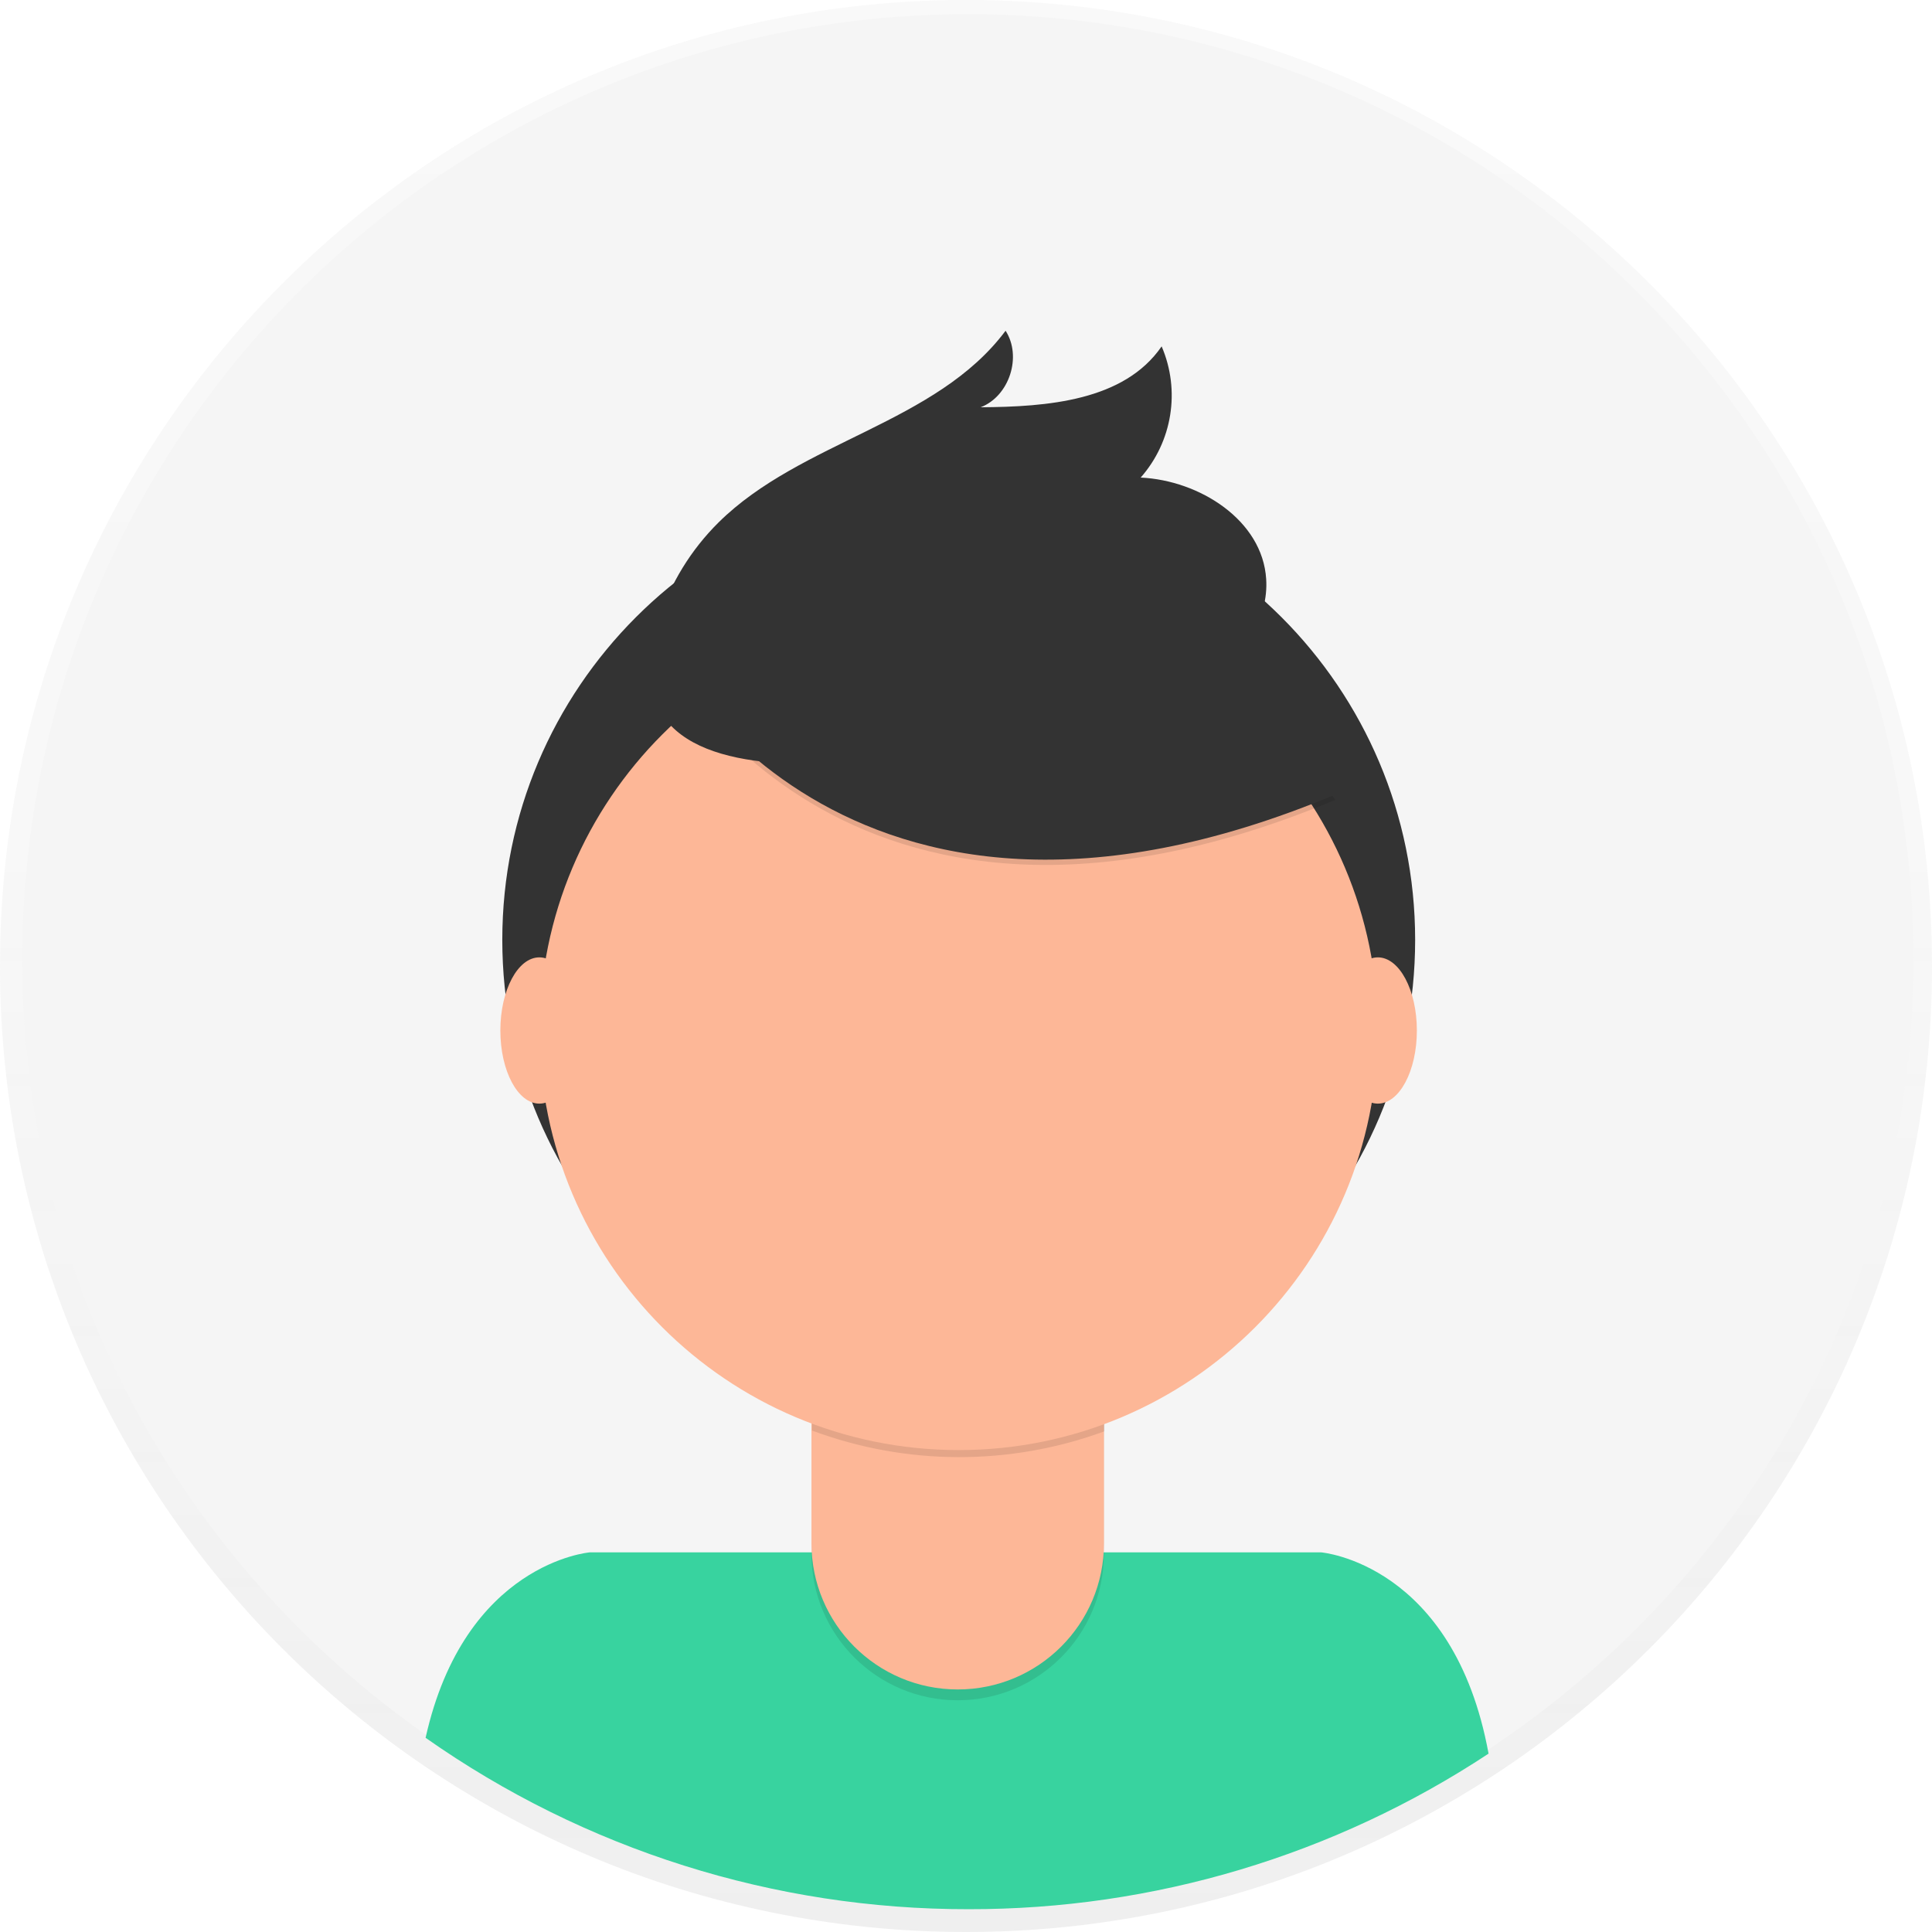
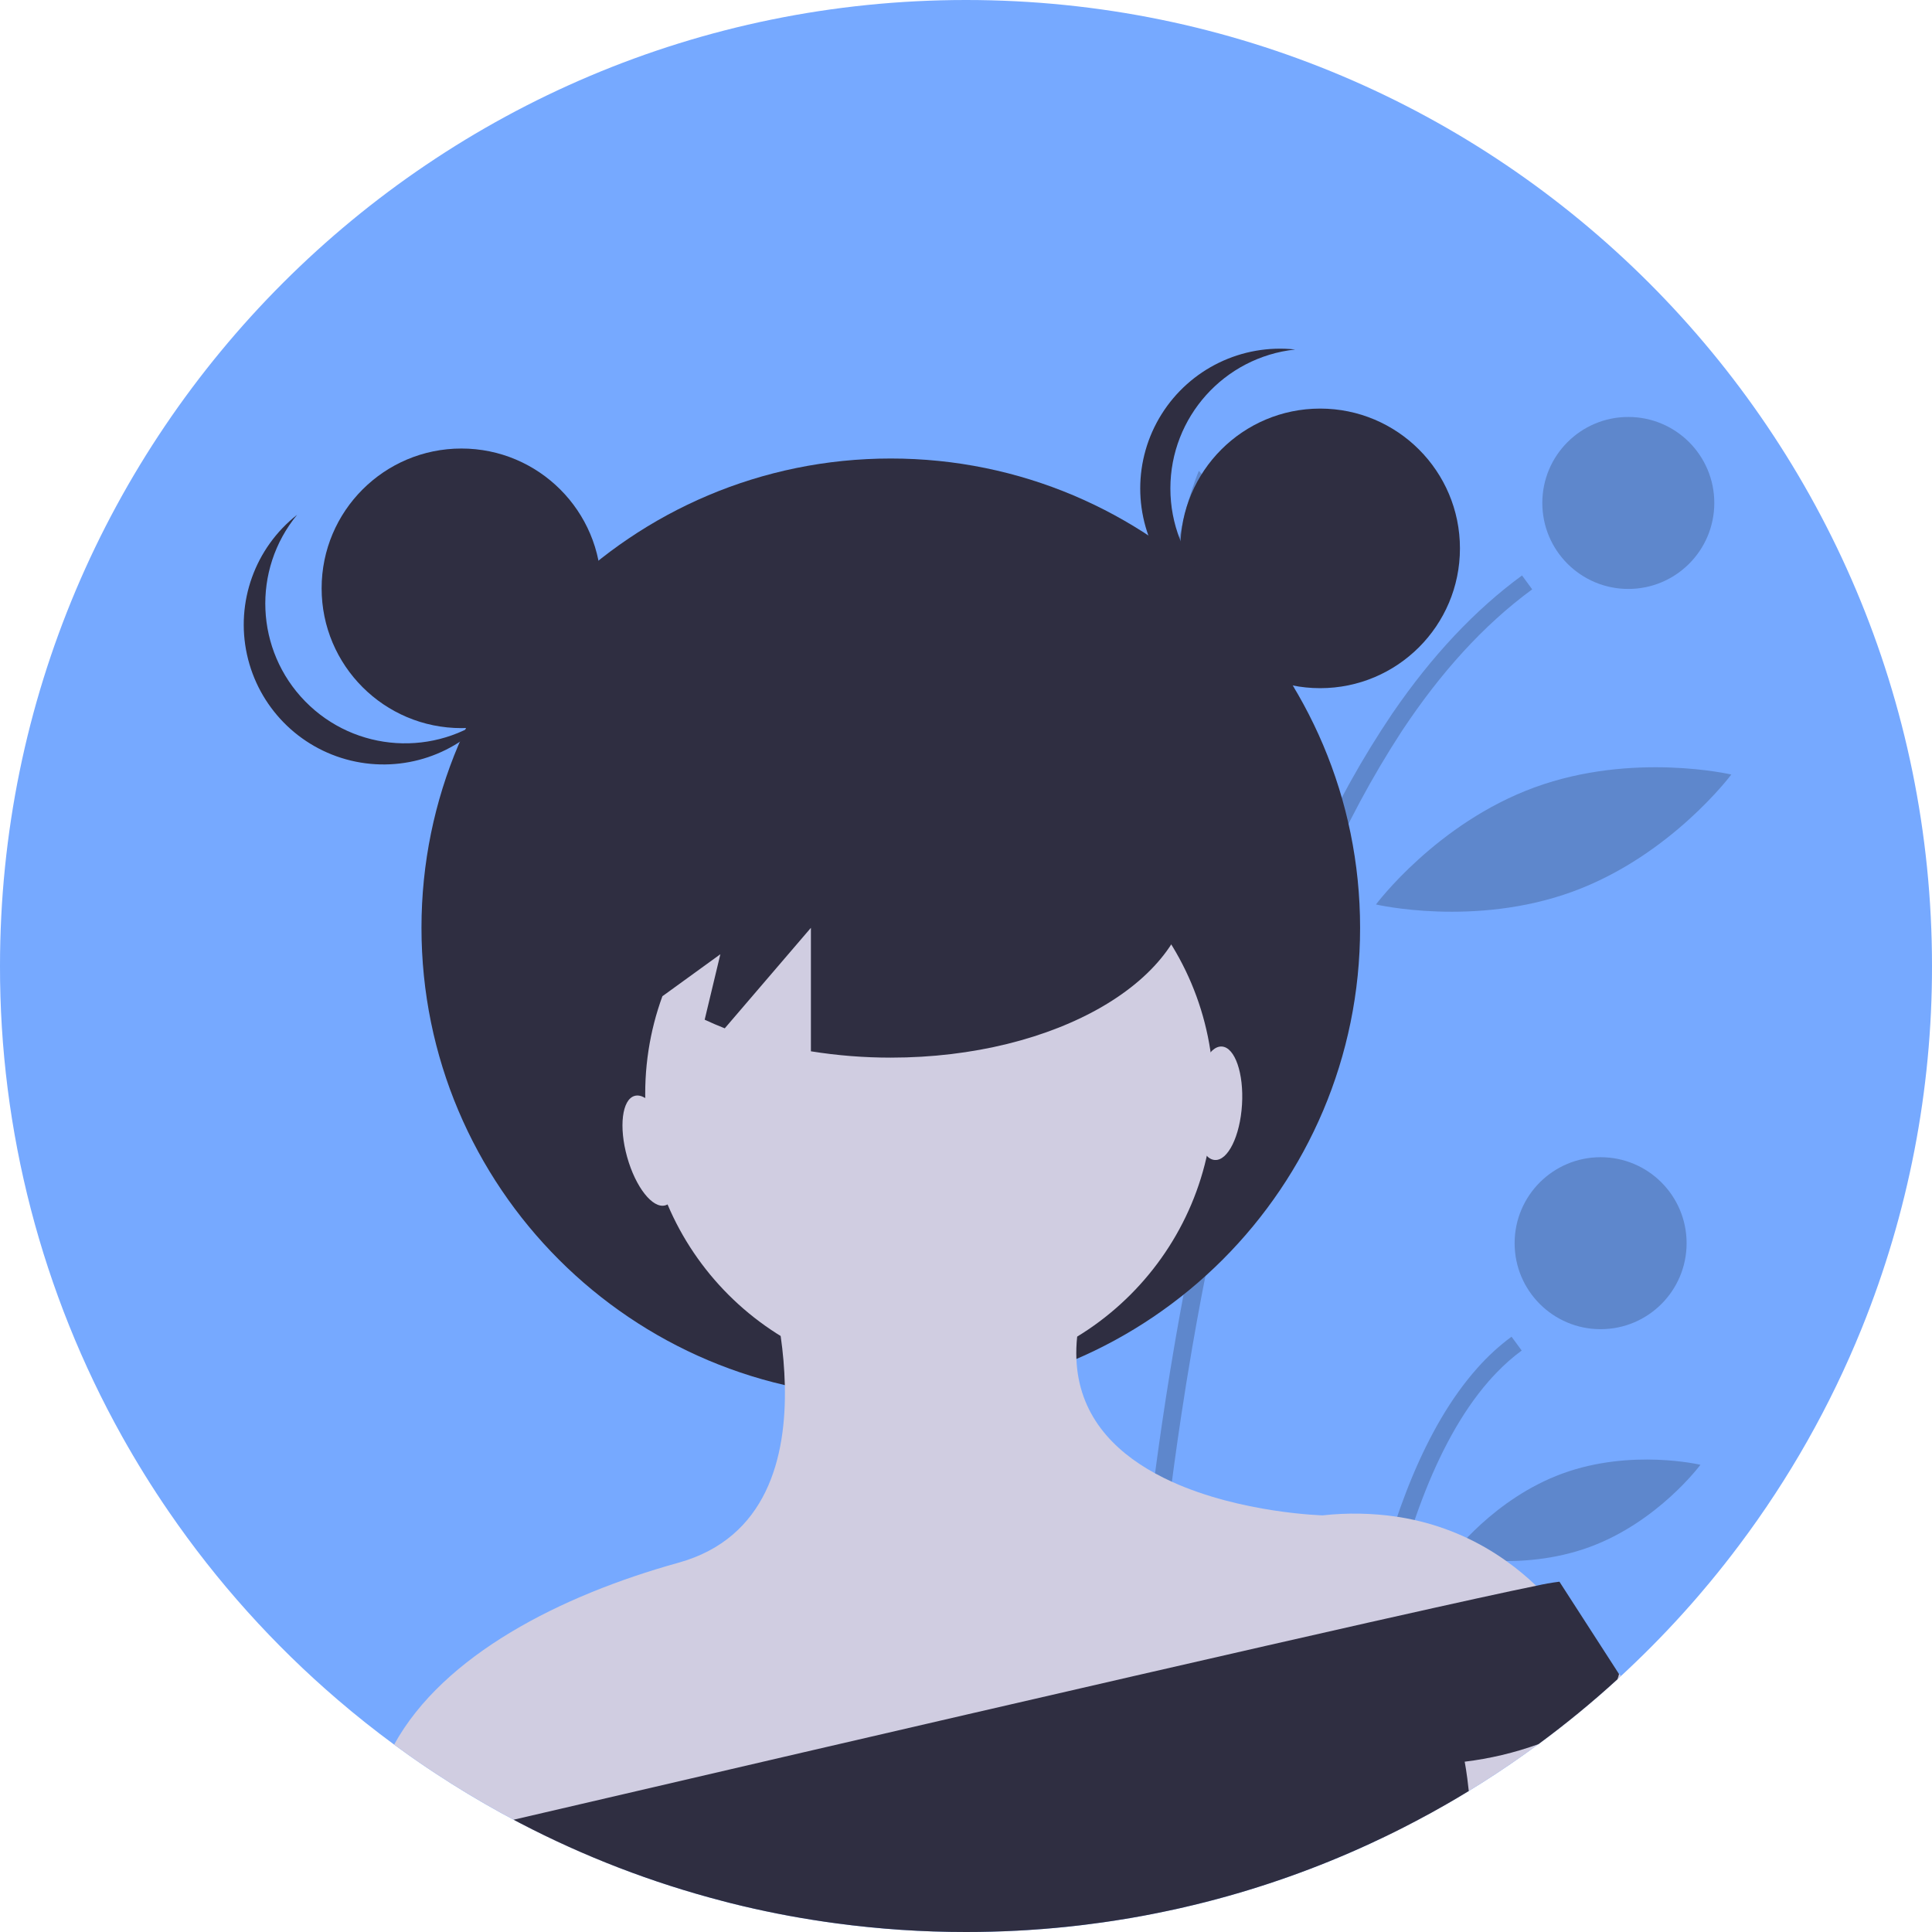
- <svg xmlns="http://www.w3.org/2000/svg" id="457bf273-24a3-4fd8-a857-e9b918267d6a" data-name="Layer 1" width="698" height="698" viewBox="0 0 698 698">
-   <defs>
-     <linearGradient id="b247946c-c62f-4d08-994a-4c3d64e1e98f" x1="349" y1="698" x2="349" gradientUnits="userSpaceOnUse">
-       <stop offset="0" stop-color="gray" stop-opacity="0.25" />
-       <stop offset="0.54" stop-color="gray" stop-opacity="0.12" />
-       <stop offset="1" stop-color="gray" stop-opacity="0.1" />
-     </linearGradient>
-   </defs>
-   <g opacity="0.5">
-     <circle cx="349" cy="349" r="349" fill="url(#b247946c-c62f-4d08-994a-4c3d64e1e98f)" />
-   </g>
-   <circle cx="349.68" cy="346.77" r="341.64" fill="#f5f5f5" />
-   <path d="M601,790.76a340,340,0,0,0,187.79-56.2c-12.59-68.8-60.5-72.72-60.5-72.72H464.09s-45.21,3.71-59.33,67A340.07,340.07,0,0,0,601,790.76Z" transform="translate(-251 -101)" fill="#38d39f" />
-   <circle cx="346.37" cy="339.57" r="164.9" fill="#333" />
-   <path d="M293.15,476.92H398.81a0,0,0,0,1,0,0v84.53A52.83,52.83,0,0,1,346,614.28h0a52.83,52.83,0,0,1-52.83-52.83V476.92a0,0,0,0,1,0,0Z" opacity="0.1" />
-   <path d="M296.5,473h99a3.35,3.35,0,0,1,3.35,3.35v81.18A52.83,52.83,0,0,1,346,610.37h0a52.83,52.83,0,0,1-52.83-52.83V476.35A3.35,3.35,0,0,1,296.5,473Z" fill="#fdb797" />
-   <path d="M544.34,617.82a152.07,152.07,0,0,0,105.66.29v-13H544.34Z" transform="translate(-251 -101)" opacity="0.1" />
-   <circle cx="346.37" cy="372.44" r="151.45" fill="#fdb797" />
-   <path d="M489.49,335.68S553.32,465.24,733.37,390l-41.92-65.73-74.31-26.67Z" transform="translate(-251 -101)" opacity="0.1" />
-   <path d="M489.49,333.78s63.83,129.56,243.88,54.3l-41.92-65.73-74.31-26.67Z" transform="translate(-251 -101)" fill="#333" />
-   <path d="M488.93,325a87.49,87.49,0,0,1,21.69-35.27c29.79-29.45,78.63-35.66,103.68-69.24,6,9.32,1.36,23.65-9,27.65,24-.16,51.81-2.26,65.38-22a44.89,44.89,0,0,1-7.57,47.4c21.27,1,44,15.4,45.34,36.65.92,14.16-8,27.56-19.59,35.68s-25.71,11.85-39.56,14.9C608.86,369.7,462.54,407.07,488.93,325Z" transform="translate(-251 -101)" fill="#333" />
-   <ellipse cx="194.86" cy="372.3" rx="14.09" ry="26.42" fill="#fdb797" />
-   <ellipse cx="497.8" cy="372.3" rx="14.09" ry="26.42" fill="#fdb797" />
+ <svg xmlns="http://www.w3.org/2000/svg" id="f36e36b5-a914-4189-a8f7-2c7091a7d461" data-name="Layer 1" width="676" height="676" viewBox="0 0 676 676">
+   <path d="M938,450a337.1,337.1,0,0,1-24.55,126.7c-.04.09-.07.17-.11.26v.01a336.513,336.513,0,0,1-42.79,75.64q-5.055,6.75-10.43,13.22c-1.31,1.58-2.64,3.15-3.97,4.7q-10.275,11.925-21.62,22.85-2.64,2.55-5.34,5.04c-.42.39-.84.77-1.26,1.16a337.819,337.819,0,0,1-27.65,22.7q-9.675,7.155-19.86,13.59-2.235,1.425-4.5,2.8-3.93,2.4-7.93,4.69-5.22,3-10.57,5.81c-1.44.77-2.89,1.51-4.34,2.25-2.12,1.09-4.25,2.14-6.4,3.17-.37.18-.74.36-1.11.53-1.4.68-2.82,1.34-4.24,2a334.896,334.896,0,0,1-57.46,20.39c-.11.03-.21.05-.32.08-1.29.33-2.59.65-3.89.96-.97.24-1.95.47-2.93.69a2.488,2.488,0,0,1-.37.09c-2.01.47-4.02.92-6.05,1.33-1.14.24-2.28.48-3.42.71-.69.15-1.39.28-2.08.41-.87.17-1.73.33-2.6.5-.48.1-.96.18-1.45.26-1.1.2-2.2.4-3.29.59-1.86.32-3.74.63-5.61.91-1.36.21-2.71.41-4.07.6-1.6.23-3.2.44-4.81.64-.44.07-.88.12-1.32.17q-.855.105-1.71.21c-1.15.14-2.3.27-3.46.39-.6.07-1.19.13-1.79.19q-1.71.18-3.42.33c-1.47.14-2.94.26-4.42.38-1.8.14-3.59.27-5.4.38-1.16.07-2.32.14-3.49.2-2.98.16-5.96.27-8.96.35-1.49.04-2.99.07-4.49.09h-.03c-1.49.02-2.99.03-4.49.03a339.151,339.151,0,0,1-45.45-3.04q-16.575-2.22-32.62-6.02c-.43-.1-.86-.2-1.28-.31-1.08-.25-2.15-.52-3.22-.79-.95-.24-1.89-.49-2.84-.74a335.357,335.357,0,0,1-70.6-27.19c-.11-.06-.23-.12-.34-.18-.65-.34-1.29-.67-1.93-1.02q-2.115-1.11-4.21-2.26-11.925-6.555-23.24-14.02-2.91-1.905-5.76-3.87c-.61-.42-1.21-.84-1.81-1.26-.63-.44-1.26-.88-1.88-1.32q-2.475-1.755-4.92-3.55-10.125-7.44-19.65-15.61a339.74,339.74,0,0,1-59.16-65.85Q312.315,628.19,304.71,614.59A336.39,336.39,0,0,1,262,450c0-186.67,151.33-338,338-338S938,263.33,938,450Z" transform="translate(-262 -112)" fill="#76a9ff" />
+   <path d="M654.35,778.63c1.08-.25,2.15-.52,3.22-.79.95-.24,1.89-.49,2.84-.74.05-1.99.12-4.18.19-6.55.59-18.56,1.98-48.44,5.26-84.44q.27-2.895.54-5.83c1.17-12.2,2.54-25.03,4.18-38.33.05-.44.11-.87.16-1.31,1.33-10.78,2.84-21.85,4.54-33.13q1.785-11.835,3.86-23.93c.1-.56.2-1.13.3-1.69.4-2.33.81-4.65,1.23-6.99,1.17-6.51,2.42-13.06,3.73-19.61,4.61-23.04,10.1-46.22,16.65-68.77a550.909,550.909,0,0,1,24.53-68.61,338.806,338.806,0,0,1,26.74-49.83c.15-.23.3-.45.45-.68,13.15-19.81,28.18-36.62,45.34-49.19l-3.56-4.86q-24.66,18.075-45.24,48.1c-.07.1-.13.19-.2.29A327.437,327.437,0,0,0,722.19,410a527.395,527.395,0,0,0-25.68,69.37q-9.84,33.03-17.65,71.57-2.745,13.575-5.24,27.82c-.28,1.62-.56,3.24-.84,4.87,0,.02-.01.05-.01.07-.43,2.5-.84,5-1.26,7.53q-1.56,9.555-2.94,18.96-2.13,14.49-3.85,28.48-.57,4.62-1.1,9.17-.75,6.42-1.42,12.67-.945,8.7-1.73,17.03l-.15,1.53c-.08.88-.16,1.76-.24,2.63C656.02,725.49,654.75,760.86,654.35,778.63Z" transform="translate(-262 -112)" opacity="0.2" />
+   <path d="M731.01,749.91c.11-.06.23-.12.34-.18,2.06-1.07,4.1-2.16,6.14-3.28.67-7.98,1.57-16.75,2.75-25.97.25-1.9.5-3.83.78-5.77.14-1.04.29-2.09.44-3.15,1.18-8.12,2.58-16.5,4.26-24.92,6.83-34.36,18.17-69.48,37-91.16,1.01-1.17,2.04-2.29,3.11-3.38a67.662,67.662,0,0,1,8.61-7.55l-3.56-4.85a77.071,77.071,0,0,0-11.8,10.79q-1.875,2.085-3.66,4.34c-17.33,21.81-28.15,54.1-34.89,86.07-1.76,8.34-3.24,16.67-4.5,24.78q-.48,3.18-.92,6.3C733.16,725.72,731.87,738.7,731.01,749.91Z" transform="translate(-262 -112)" opacity="0.2" />
+   <circle cx="569.738" cy="175.982" r="30.089" opacity="0.2" />
+   <circle cx="560.049" cy="434.991" r="30.089" opacity="0.2" />
+   <path d="M712.286,338.521c6.38,35.997-7.705,68.592-7.705,68.592s-24.43-25.768-30.81-61.766,7.705-68.592,7.705-68.592S705.905,302.524,712.286,338.521Z" transform="translate(-262 -112)" opacity="0.2" />
+   <path d="M812.282,423.971c-34.335,12.555-68.837,4.498-68.837,4.498s21.166-28.413,55.501-40.968,68.837-4.498,68.837-4.498S846.617,411.416,812.282,423.971Z" transform="translate(-262 -112)" opacity="0.2" />
+   <path d="M818.105,653.333c-24.066,8.8-48.283,3.059-48.283,3.059s14.802-20.008,38.868-28.808,48.283-3.059,48.283-3.059S842.171,644.533,818.105,653.333Z" transform="translate(-262 -112)" opacity="0.2" />
+   <path d="M701.96,648.27l1.22.63C703.06,650.2,702.77,651,701.96,648.27Z" transform="translate(-262 -112)" fill="#2f2e41" />
+   <path d="M703.57,648.69c.01.14.03.29.04.43l-.43-.22c.01-.13.02-.27.04-.41C703.32,646.74,703.2,644.67,703.57,648.69Z" transform="translate(-262 -112)" fill="#2f2e41" />
+   <circle cx="311.683" cy="324.641" r="164.209" fill="#2f2e41" />
+   <circle cx="325.2" cy="382.713" r="99.444" fill="#d0cde1" />
+   <path d="M814.27,685.31l-.12.03-23.13,5.55-48.16,11.56-6.57,1.58L663.05,721.6l-6.22,1.5L479.14,765.74a333.639,333.639,0,0,1-35.15-15.83c-.11-.06-.23-.12-.34-.18-.65-.34-1.29-.67-1.93-1.02q-2.115-1.11-4.21-2.26-11.925-6.555-23.24-14.02-2.91-1.905-5.76-3.87c-.61-.42-1.21-.84-1.81-1.26-.63-.44-1.26-.88-1.88-1.32q-2.475-1.755-4.92-3.55c17.26-31.37,58.36-52.22,99.46-63.63,31.02-8.62,37.84-36.95,37.25-62.16a146.952,146.952,0,0,0-1.46-17.18,167.478,167.478,0,0,0-5.96-26.74l99.45,3.32,10.26,23.64a53.492,53.492,0,0,0-.27,7.82c.78,19.39,12.75,31.93,27.52,40.02,1.92,1.05,3.89,2.03,5.89,2.94,24.22,11.01,52.73,11.76,52.73,11.76a101.52,101.52,0,0,1,26.09.49q3.15.48,6.12,1.15A88.139,88.139,0,0,1,789.09,658.23a91.601,91.601,0,0,1,10.41,8.63A82.676,82.676,0,0,1,814.27,685.31Z" transform="translate(-262 -112)" fill="#d0cde1" />
+   <path d="M829.19,698.42c-.42.39-.84.77-1.26,1.16a337.819,337.819,0,0,1-27.65,22.7q-9.675,7.155-19.86,13.59-2.235,1.425-4.5,2.8-3.93,2.4-7.93,4.69-5.22,3-10.57,5.81c-1.44.77-2.89,1.51-4.34,2.25-2.12,1.09-4.25,2.14-6.4,3.17-.37.18-.74.36-1.11.53l-4.23-3.51,49.68-60.72,9.99-12.21s3.99,0,13.14,6.66a130.993,130.993,0,0,1,14.3,12.34C828.69,697.93,828.94,698.17,829.19,698.42Z" transform="translate(-262 -112)" fill="#d0cde1" />
+   <path d="M828.49,697.74a11.392,11.392,0,0,1-.56,1.84,337.819,337.819,0,0,1-27.65,22.7,117.95,117.95,0,0,1-25.79,6.13s.75,3.76,1.43,10.26q-3.93,2.4-7.93,4.69-5.22,3-10.57,5.81c-1.44.77-2.89,1.51-4.34,2.25-2.12,1.09-4.25,2.14-6.4,3.17-.37.18-.74.36-1.11.53-1.4.68-2.82,1.34-4.24,2a334.896,334.896,0,0,1-57.46,20.39c-.11.03-.21.05-.32.08-1.29.33-2.59.65-3.89.96-.97.24-1.95.47-2.93.69a2.488,2.488,0,0,1-.37.09c-2.01.47-4.02.92-6.05,1.33-1.14.24-2.28.48-3.42.71-.69.15-1.39.28-2.08.41-.87.17-1.73.33-2.6.5-.48.1-.96.18-1.45.26-1.1.2-2.2.4-3.29.59-1.86.32-3.74.63-5.61.91-1.36.21-2.71.41-4.07.6-1.6.23-3.2.44-4.81.64-.44.07-.88.12-1.32.17q-.855.105-1.71.21c-1.15.14-2.3.27-3.46.39-.6.07-1.19.13-1.79.19q-1.71.18-3.42.33c-1.47.14-2.94.26-4.42.38-1.8.14-3.59.27-5.4.38-1.16.07-2.32.14-3.49.2-2.98.16-5.96.27-8.96.35-1.49.04-2.99.07-4.49.09h-.03c-1.49.02-2.99.03-4.49.03a339.151,339.151,0,0,1-45.45-3.04q-16.575-2.22-32.62-6.02c-.43-.1-.86-.2-1.28-.31-1.08-.25-2.15-.52-3.22-.79-.95-.24-1.89-.49-2.84-.74a335.357,335.357,0,0,1-70.6-27.19c-.11-.06-.23-.12-.34-.18-.65-.34-1.29-.67-1.93-1.02,54.89-12.79,141.63-32.96,216.9-50.24q3.165-.72,6.29-1.44c27.8-6.38,53.84-12.32,75.87-17.29q3.42-.765,6.7-1.5c23.67-5.32,42.05-9.36,52.02-11.38a81.488,81.488,0,0,1,8.14-1.43l20.81,32.25Z" transform="translate(-262 -112)" fill="#2f2e41" />
+   <circle cx="161.449" cy="205.851" r="48.913" fill="#2f2e41" />
+   <circle cx="461.917" cy="191.876" r="48.913" fill="#2f2e41" />
+   <path d="M671.51,282.913a48.912,48.912,0,0,1,43.673-48.624,48.913,48.913,0,1,0,0,97.248A48.912,48.912,0,0,1,671.51,282.913Z" transform="translate(-262 -112)" fill="#2f2e41" />
+   <path d="M368.796,357.416a48.912,48.912,0,0,1-2.836-65.296,48.913,48.913,0,1,0,68.06,69.463A48.912,48.912,0,0,1,368.796,357.416Z" transform="translate(-262 -112)" fill="#2f2e41" />
+   <path d="M573.683,359.777c-57.887,0-104.814,27.374-104.814,61.142,0,15.109,9.433,28.918,25.003,39.586l20.178-14.62-5.487,22.904c2.277,1.055,4.602,2.076,7.026,3.02l30.144-35.168v43.204a175.958,175.958,0,0,0,27.95,2.216c57.887,0,104.814-27.374,104.814-61.142S631.57,359.777,573.683,359.777Z" transform="translate(-262 -112)" fill="#2f2e41" />
+   <path d="M675.003,303.876s-7.597,34.938,39.874,48.913Z" transform="translate(-262 -112)" fill="#2f2e41" />
+   <path d="M468.869,310.235s17.469,39.061-34.938,56.53Z" transform="translate(-262 -112)" fill="#2f2e41" />
+   <ellipse cx="489.413" cy="514.602" rx="8.287" ry="19.889" transform="translate(-382.6084 38.98959) rotate(-15.63946)" fill="#d0cde1" />
+   <ellipse cx="688.302" cy="498.027" rx="19.889" ry="8.287" transform="translate(-113.0938 1042.414) rotate(-86.47577)" fill="#d0cde1" />
</svg>
